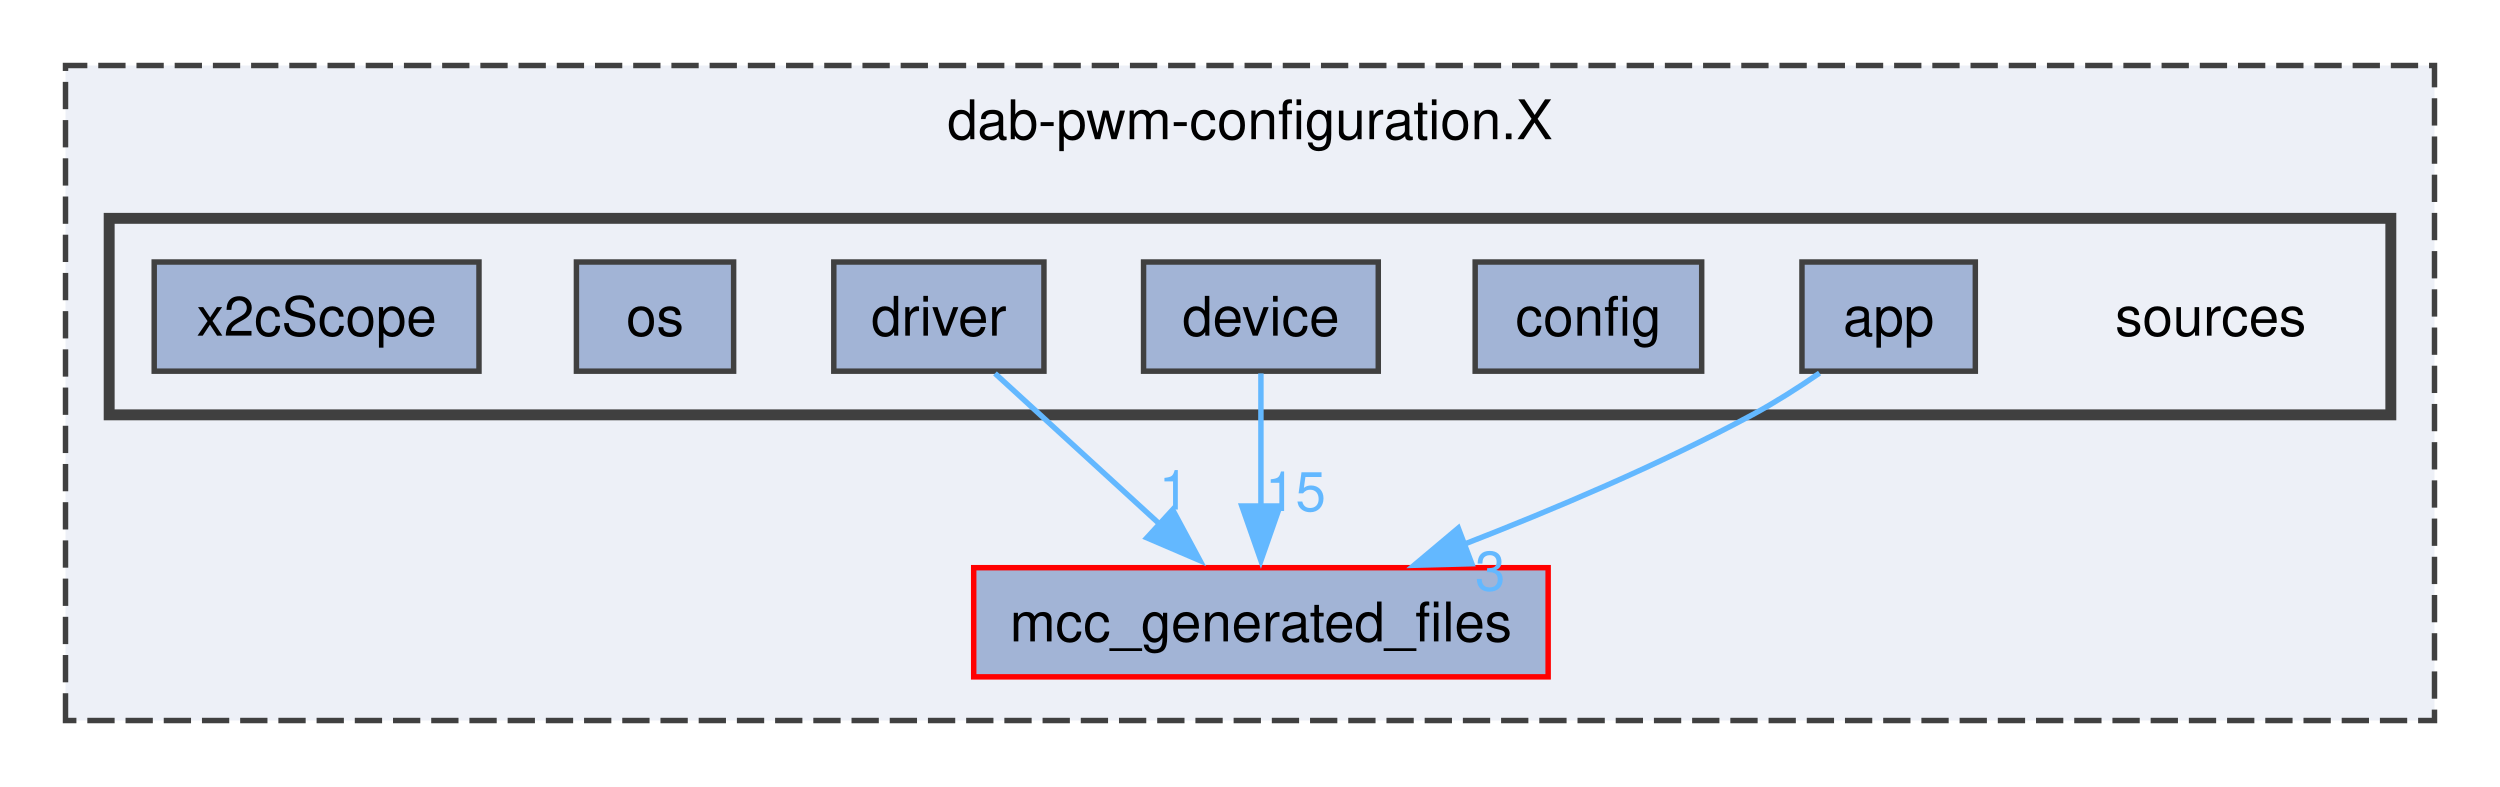
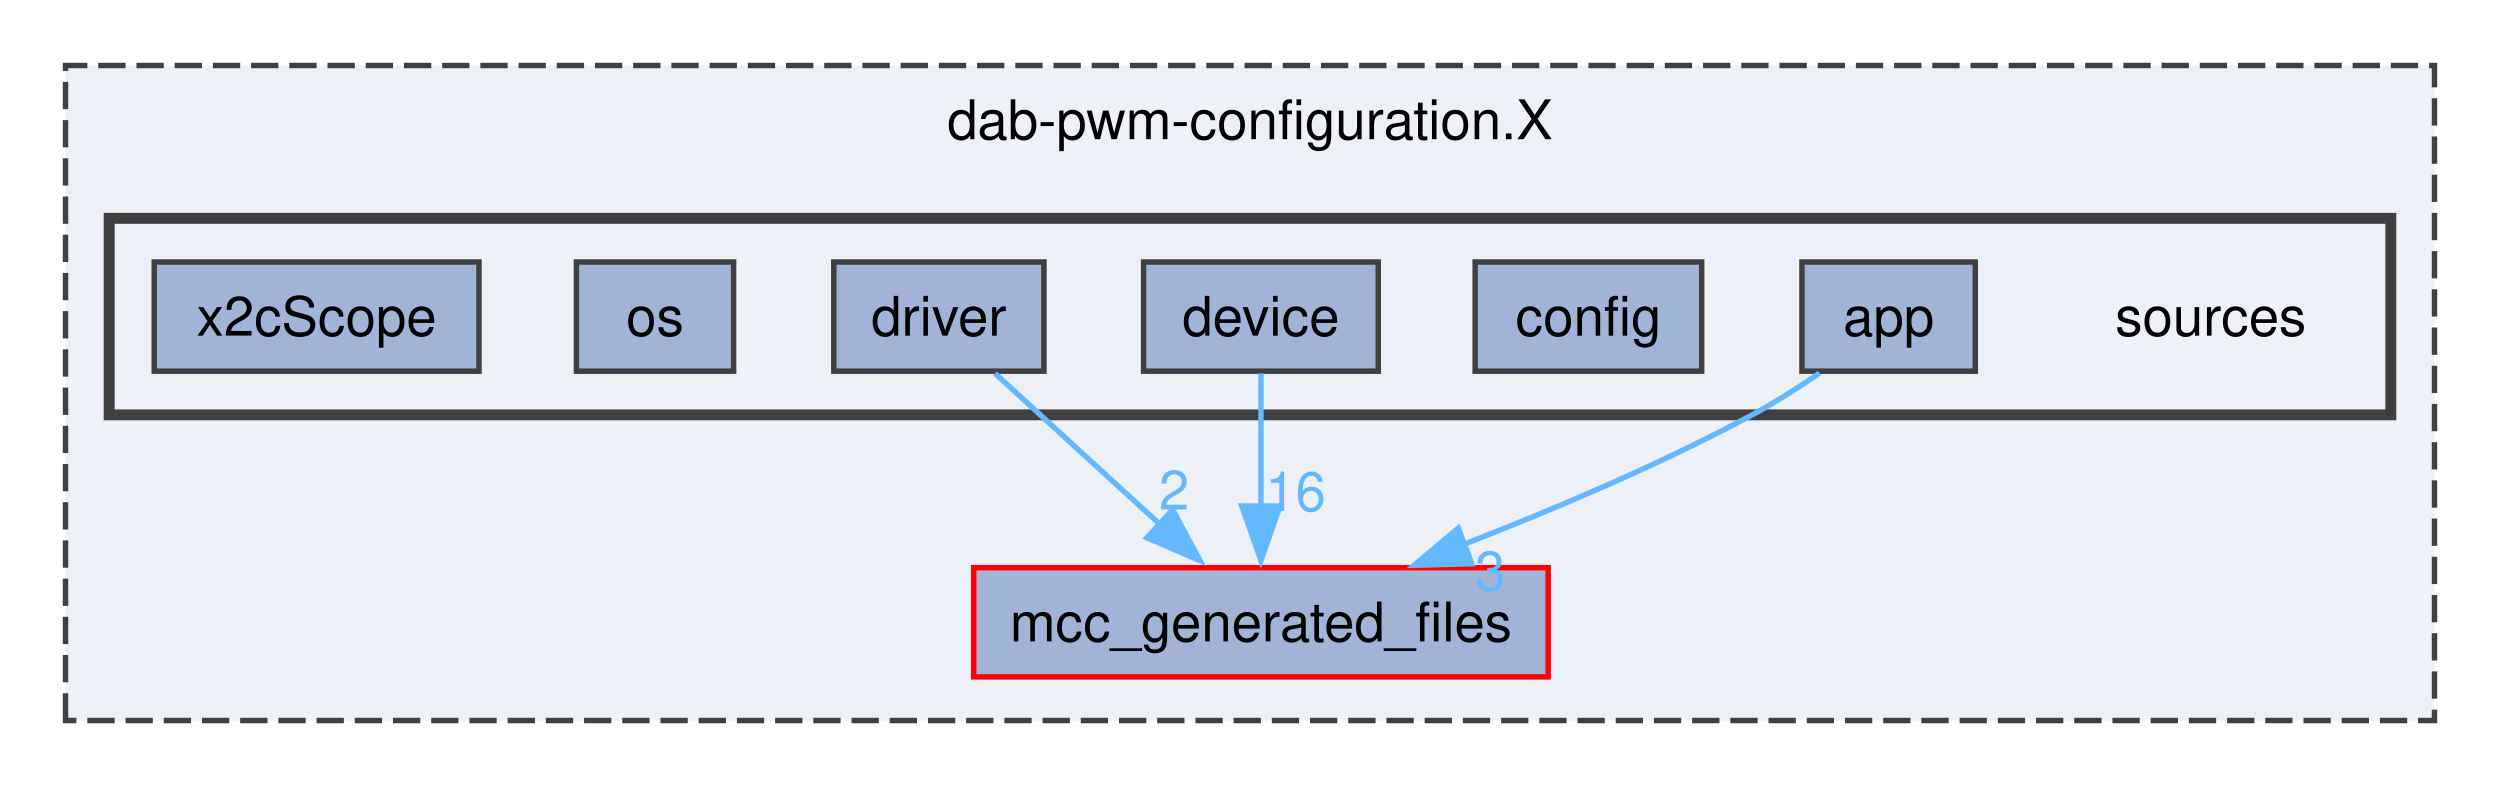
<svg xmlns="http://www.w3.org/2000/svg" xmlns:xlink="http://www.w3.org/1999/xlink" width="458pt" height="144pt" viewBox="0.00 0.00 458.00 144.00">
  <g id="graph0" class="graph" transform="scale(1 1) rotate(0) translate(4 140)">
    <g id="clust1" class="cluster">
      <g id="a_clust1">
        <a xlink:href="dir_631ca297c654d94c39f4f3043e00cda9.html" target="_top" xlink:title="dab-pwm-configuration.X">
          <polygon fill="#edf0f7" stroke="#404040" stroke-dasharray="5,2" points="8,-8 8,-128 442,-128 442,-8 8,-8" />
          <text text-anchor="middle" x="225" y="-114.5" font-family="Helvetica,sans-Serif" font-size="10.00">dab-pwm-configuration.X</text>
        </a>
      </g>
    </g>
    <g id="clust2" class="cluster">
      <g id="a_clust2">
        <a xlink:href="dir_1c0b0a0bc1de0f236bb6d58b5f78dcb1.html" target="_top">
          <polygon fill="#edf0f7" stroke="#404040" stroke-width="2" points="16,-64 16,-100 434,-100 434,-64 16,-64" />
        </a>
      </g>
    </g>
    <g id="node1" class="node">
      <g id="a_node1">
        <a xlink:href="dir_f28365b143566f99bb5bb020caed50c6.html" target="_top" xlink:title="mcc_generated_files">
          <polygon fill="#a2b4d6" stroke="red" points="279.62,-36 174.38,-36 174.38,-16 279.62,-16 279.62,-36" />
          <text text-anchor="middle" x="227" y="-22.5" font-family="Helvetica,sans-Serif" font-size="10.00">mcc_generated_files</text>
        </a>
      </g>
    </g>
    <g id="node2" class="node">
      <text text-anchor="middle" x="401" y="-78.5" font-family="Helvetica,sans-Serif" font-size="10.00">sources</text>
    </g>
    <g id="node3" class="node">
      <g id="a_node3">
        <a xlink:href="dir_3df51a01459f2d726523ad9f0c734740.html" target="_top" xlink:title="app">
          <polygon fill="#a2b4d6" stroke="#404040" points="357.88,-92 326.12,-92 326.12,-72 357.88,-72 357.88,-92" />
          <text text-anchor="middle" x="342" y="-78.5" font-family="Helvetica,sans-Serif" font-size="10.00">app</text>
        </a>
      </g>
    </g>
    <g id="edge1" class="edge">
      <g id="a_edge1">
-         <a xlink:href="dir_000002_000024.html" target="_top">
+         <a xlink:href="dir_000002_000025.html" target="_top">
          <path fill="none" stroke="#63b8ff" d="M329.34,-71.65C325.48,-69 321.16,-66.24 317,-64 300.12,-54.92 280.53,-46.62 263.94,-40.19" />
          <polygon fill="#63b8ff" stroke="#63b8ff" points="265.64,-36.72 255.05,-36.44 263.16,-43.26 265.64,-36.72" />
        </a>
      </g>
      <g id="a_edge1-headlabel">
-         <a xlink:href="dir_000002_000024.html" target="_top" xlink:title="3">
+         <a xlink:href="dir_000002_000025.html" target="_top" xlink:title="3">
          <text text-anchor="middle" x="269.01" y="-31.84" font-family="Helvetica,sans-Serif" font-size="10.00" fill="#63b8ff">3</text>
        </a>
      </g>
    </g>
    <g id="node4" class="node">
      <g id="a_node4">
        <a xlink:href="dir_771c3c19bc34ed6d8b1ebfb1f4ef50df.html" target="_top" xlink:title="config">
          <polygon fill="#a2b4d6" stroke="#404040" points="307.75,-92 266.25,-92 266.25,-72 307.75,-72 307.75,-92" />
          <text text-anchor="middle" x="287" y="-78.5" font-family="Helvetica,sans-Serif" font-size="10.00">config</text>
        </a>
      </g>
    </g>
    <g id="node5" class="node">
      <g id="a_node5">
        <a xlink:href="dir_58b48c3794575126885a26d505619548.html" target="_top" xlink:title="device">
          <polygon fill="#a2b4d6" stroke="#404040" points="248.5,-92 205.5,-92 205.5,-72 248.5,-72 248.5,-92" />
          <text text-anchor="middle" x="227" y="-78.5" font-family="Helvetica,sans-Serif" font-size="10.00">device</text>
        </a>
      </g>
    </g>
    <g id="edge2" class="edge">
      <g id="a_edge2">
-         <a xlink:href="dir_000018_000024.html" target="_top">
+         <a xlink:href="dir_000018_000025.html" target="_top">
          <path fill="none" stroke="#63b8ff" d="M227,-71.59C227,-64.86 227,-55.53 227,-47.15" />
          <polygon fill="#63b8ff" stroke="#63b8ff" points="230.5,-47.3 227,-37.3 223.5,-47.3 230.5,-47.3" />
        </a>
      </g>
      <g id="a_edge2-headlabel">
-         <a xlink:href="dir_000018_000024.html" target="_top" xlink:title="15">
-           <text text-anchor="middle" x="233.34" y="-46.39" font-family="Helvetica,sans-Serif" font-size="10.00" fill="#63b8ff">15</text>
+         <a xlink:href="dir_000018_000025.html" target="_top" xlink:title="16">
+           <text text-anchor="middle" x="233.34" y="-46.39" font-family="Helvetica,sans-Serif" font-size="10.00" fill="#63b8ff">16</text>
        </a>
      </g>
    </g>
    <g id="node6" class="node">
      <g id="a_node6">
        <a xlink:href="dir_1923187b7377d3227973d0bacf7a1aab.html" target="_top" xlink:title="driver">
          <polygon fill="#a2b4d6" stroke="#404040" points="187.25,-92 148.75,-92 148.75,-72 187.25,-72 187.25,-92" />
          <text text-anchor="middle" x="168" y="-78.5" font-family="Helvetica,sans-Serif" font-size="10.00">driver</text>
        </a>
      </g>
    </g>
    <g id="edge3" class="edge">
      <g id="a_edge3">
-         <a xlink:href="dir_000021_000024.html" target="_top">
+         <a xlink:href="dir_000021_000025.html" target="_top">
          <path fill="none" stroke="#63b8ff" d="M178.28,-71.59C186.74,-63.85 198.93,-52.69 209.01,-43.47" />
          <polygon fill="#63b8ff" stroke="#63b8ff" points="210.83,-46.63 215.84,-37.3 206.1,-41.47 210.83,-46.63" />
        </a>
      </g>
      <g id="a_edge3-headlabel">
-         <a xlink:href="dir_000021_000024.html" target="_top" xlink:title="1">
-           <text text-anchor="middle" x="211.09" y="-46.65" font-family="Helvetica,sans-Serif" font-size="10.00" fill="#63b8ff">1</text>
+         <a xlink:href="dir_000021_000025.html" target="_top" xlink:title="2">
+           <text text-anchor="middle" x="211.09" y="-46.65" font-family="Helvetica,sans-Serif" font-size="10.00" fill="#63b8ff">2</text>
        </a>
      </g>
    </g>
    <g id="node7" class="node">
      <g id="a_node7">
        <a xlink:href="dir_7e0d1db8a5d3dab45b623ff0ccda971b.html" target="_top" xlink:title="os">
          <polygon fill="#a2b4d6" stroke="#404040" points="130.4,-92 101.6,-92 101.6,-72 130.4,-72 130.4,-92" />
          <text text-anchor="middle" x="116" y="-78.5" font-family="Helvetica,sans-Serif" font-size="10.00">os</text>
        </a>
      </g>
    </g>
    <g id="node8" class="node">
      <g id="a_node8">
        <a xlink:href="dir_4cd98daa23445a2393627625497089cc.html" target="_top" xlink:title="x2cScope">
          <polygon fill="#a2b4d6" stroke="#404040" points="83.75,-92 24.25,-92 24.25,-72 83.75,-72 83.75,-92" />
          <text text-anchor="middle" x="54" y="-78.5" font-family="Helvetica,sans-Serif" font-size="10.00">x2cScope</text>
        </a>
      </g>
    </g>
  </g>
</svg>
